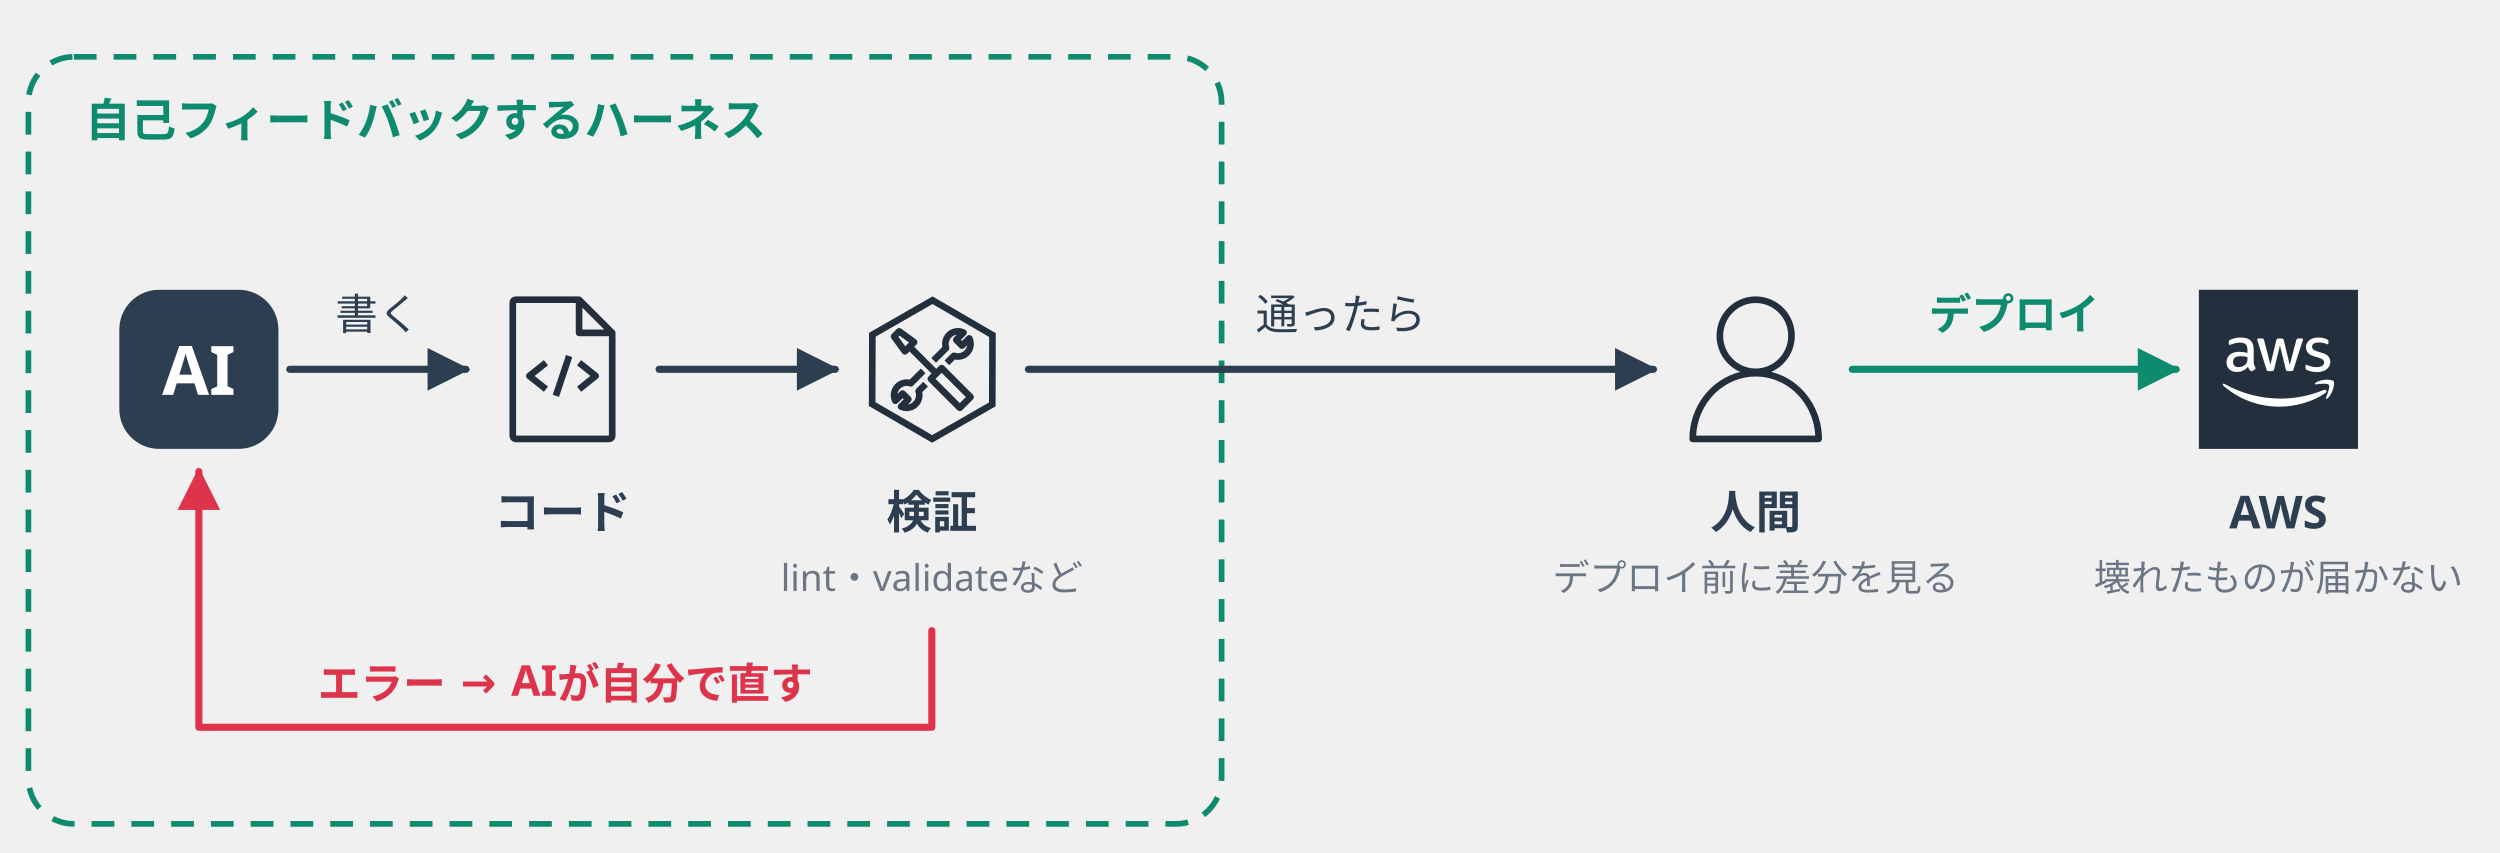
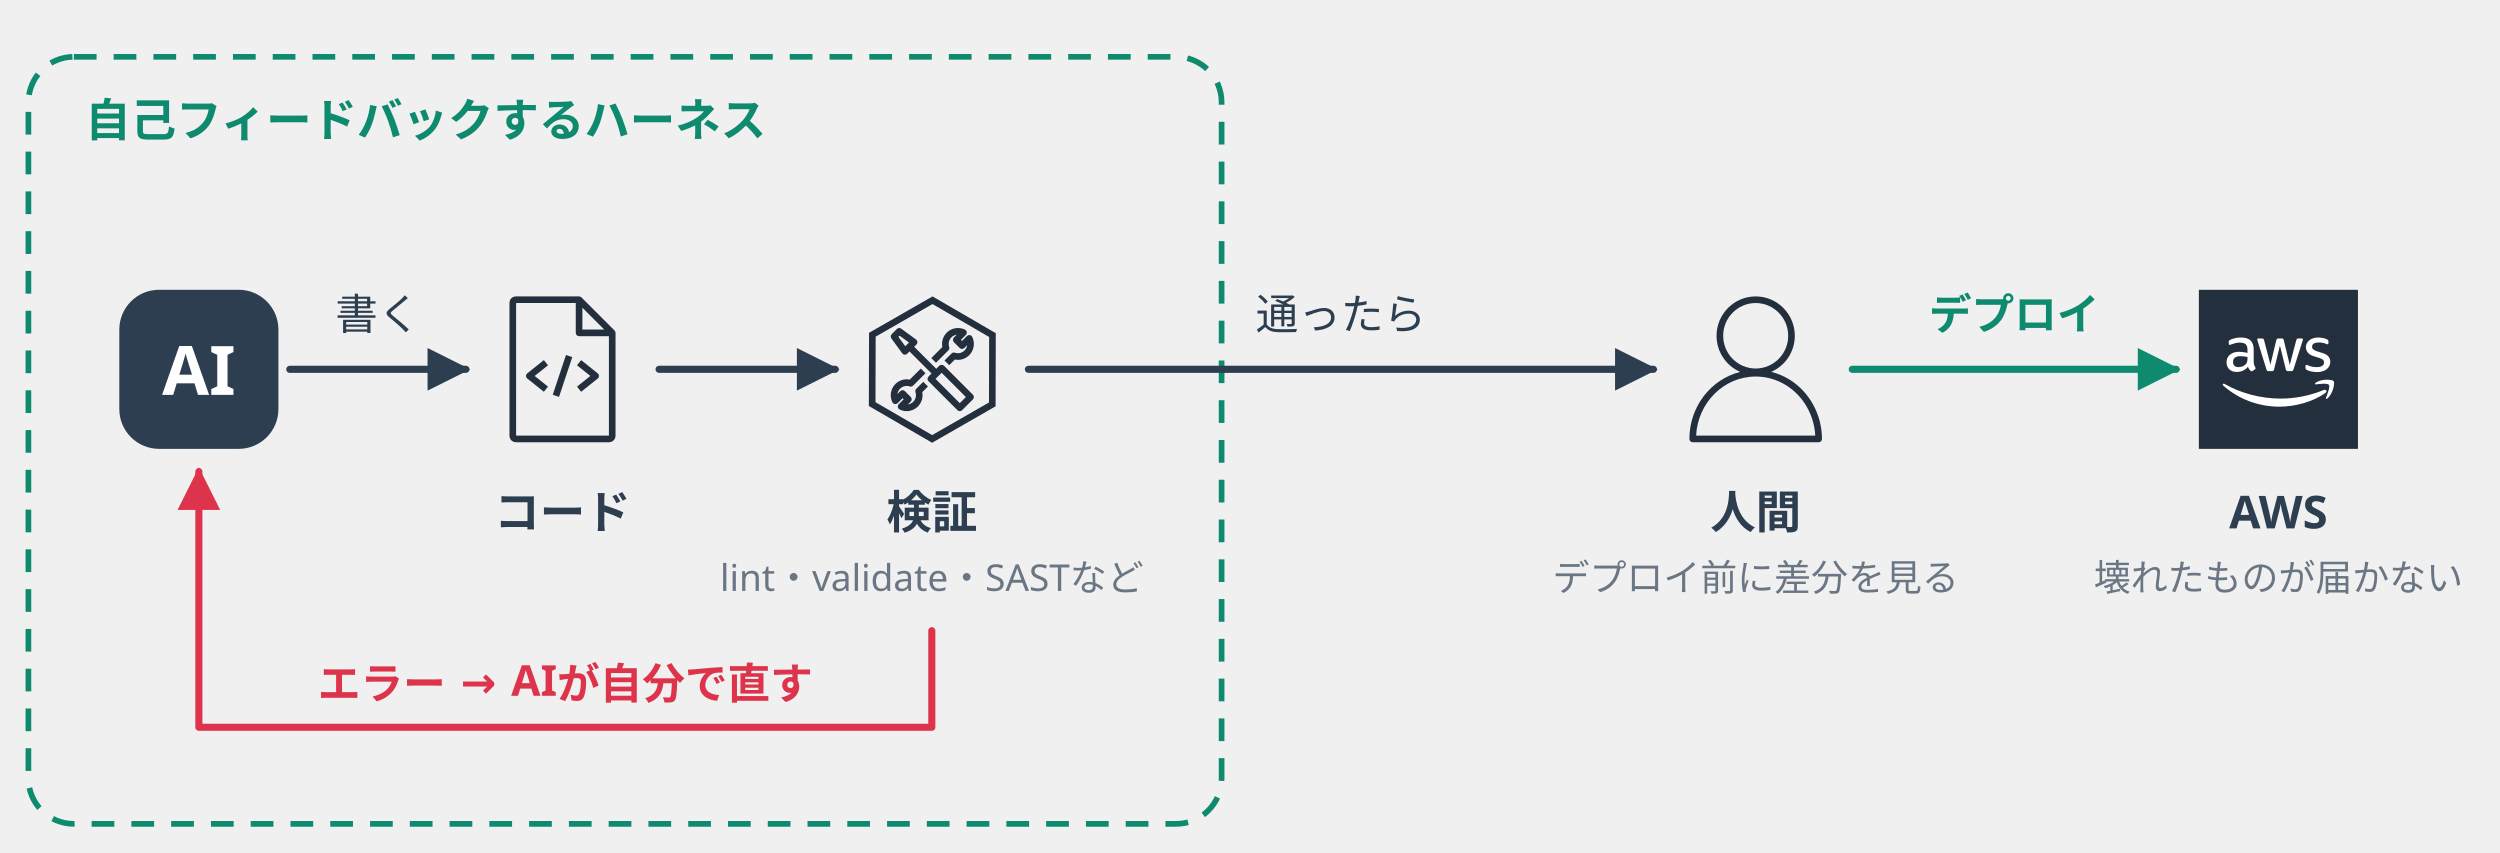
- <svg xmlns="http://www.w3.org/2000/svg" viewBox="0 0 880 300" width="100%" role="img" aria-label="AIが書いたコードを検証し、エラーがあればAIが自分で直す。検証を通ったら、人間がデプロイ前に差分を見てからデプロイする">
+ <svg xmlns="http://www.w3.org/2000/svg" viewBox="0 0 880 300" width="100%" role="img" aria-label="AIが書いたコードをlint・validate・SASTなどで検証し、エラーがあればAIが自分で直す。検証を通ったら、人間がデプロイ前に差分を見てからデプロイする">
  <defs>
    <marker id="a-i" viewBox="0 0 10 10" refX="9" refY="5" markerWidth="6" markerHeight="6" orient="auto-start-reverse">
      <path d="M0,0 L10,5 L0,10 z" fill="#2c3e50" />
    </marker>
    <marker id="a-g" viewBox="0 0 10 10" refX="9" refY="5" markerWidth="6" markerHeight="6" orient="auto-start-reverse">
      <path d="M0,0 L10,5 L0,10 z" fill="#0E8A6E" />
    </marker>
    <marker id="a-r" viewBox="0 0 10 10" refX="9" refY="5" markerWidth="6" markerHeight="6" orient="auto-start-reverse">
      <path d="M0,0 L10,5 L0,10 z" fill="#DD344C" />
    </marker>
    <marker id="a-x" viewBox="0 0 10 10" refX="9" refY="5" markerWidth="6" markerHeight="6" orient="auto-start-reverse">
      <path d="M0,0 L10,5 L0,10 z" fill="#8a94a3" />
    </marker>
  </defs>
  <rect x="10" y="20" width="420" height="270" rx="16" fill="none" stroke="#0E8A6E" stroke-width="2" stroke-dasharray="8 6" />
  <text x="30" y="48" font-family="'Noto Sans JP', 'Hiragino Sans', sans-serif" font-size="16" font-weight="bold" fill="#0E8A6E" text-anchor="start">自己フィードバックするハーネス</text>
  <rect x="42" y="102" width="56" height="56" rx="14" fill="#2c3e50" />
  <text x="70" y="139" font-family="'Noto Sans JP', 'Hiragino Sans', sans-serif" font-size="24" font-weight="bold" fill="#ffffff" text-anchor="middle">AI</text>
  <path d="M102,130 L164,130" fill="none" stroke="#2c3e50" stroke-width="2.5" stroke-linejoin="round" stroke-linecap="round" marker-end="url(#a-i)" />
  <text x="133" y="116" font-family="'Noto Sans JP', 'Hiragino Sans', sans-serif" font-size="15" font-weight="normal" fill="#2c3e50" text-anchor="middle">書く</text>
  <svg x="170" y="102" width="56" height="56" viewBox="0 0 48 48">
    <g id="code77-Icon-Resource/General-Resource/Res_Source-Code_48" stroke="none" stroke-width="1" fill="none" fill-rule="evenodd">
      <path d="M25.052,19.684 L26.948,20.317 L22.948,32.317 L21.052,31.684 L25.052,19.684 Z M34.625,25.22 C34.863,25.409 35,25.697 35,26 C35,26.304 34.863,26.592 34.625,26.781 L29.625,30.781 L28.375,29.22 L32.4,26 L28.375,22.781 L29.625,21.22 L34.625,25.22 Z M19.625,22.781 L15.601,26 L19.625,29.22 L18.375,30.781 L13.375,26.781 C13.138,26.592 13,26.304 13,26 C13,25.697 13.138,25.409 13.375,25.22 L18.375,21.22 L19.625,22.781 Z M10,44 L10.007,4 L28,4 L28,13 C28,13.552 28.448,14 29,14 L38,14 L38,44 L10,44 Z M30,5.414 L36.586,12 L30,12 L30,5.414 Z M39.707,12.293 L29.707,2.293 C29.52,2.105 29.266,2 29,2 L10,2 C8.823,2 8,2.822 8,4 L8,44 C8,45.14 8.86,46 10,46 L38,46 C39.141,46 40,45.14 40,44 L40,13 C40,12.734 39.895,12.48 39.707,12.293 L39.707,12.293 Z" id="code77-Fill-1" fill="#232F3D" />
    </g>
  </svg>
  <text x="198" y="186" font-family="'Noto Sans JP', 'Hiragino Sans', sans-serif" font-size="16" font-weight="bold" fill="#2c3e50" text-anchor="middle">コード</text>
  <path d="M232,130 L294,130" fill="none" stroke="#2c3e50" stroke-width="2.5" stroke-linejoin="round" stroke-linecap="round" marker-end="url(#a-i)" />
  <svg x="300" y="102" width="56" height="56" viewBox="0 0 48 48">
    <g id="toolkit78-Icon-Resource/General-Resource/Res_Toolkit_48" stroke="none" stroke-width="1" fill="none" fill-rule="evenodd">
      <path d="M32.438,34.203 L25.12,26.884 L26.957,25.047 L34.275,32.366 L32.438,34.203 Z M13.922,14.201 L14.273,13.85 L17.117,15.924 L15.996,17.045 L13.922,14.201 Z M27.664,22.926 C27.289,22.551 26.625,22.551 26.25,22.926 L25.331,23.845 L18.677,17.191 L19.357,16.512 C19.564,16.305 19.669,16.018 19.647,15.727 C19.625,15.435 19.475,15.169 19.239,14.997 L14.759,11.73 C14.362,11.441 13.812,11.483 13.463,11.831 L11.903,13.391 C11.554,13.74 11.511,14.29 11.802,14.687 L15.069,19.167 C15.241,19.403 15.507,19.553 15.799,19.575 C15.825,19.577 15.851,19.578 15.876,19.578 C16.141,19.578 16.395,19.474 16.584,19.285 L17.263,18.605 L23.917,25.259 L22.999,26.177 C22.608,26.567 22.608,27.2 22.999,27.591 L31.731,36.324 C31.918,36.512 32.172,36.617 32.438,36.617 C32.704,36.617 32.958,36.512 33.145,36.324 L36.396,33.073 C36.787,32.682 36.787,32.05 36.396,31.659 L27.664,22.926 Z M27.176,17.271 C26.874,15.72 27.359,14.077 28.492,12.944 C29.939,11.494 32.154,11.125 34,12.022 C34.29,12.164 34.495,12.437 34.548,12.756 C34.602,13.075 34.498,13.4 34.269,13.629 L32.786,15.112 L33.115,15.442 L34.596,13.961 C34.825,13.732 35.149,13.629 35.467,13.682 C35.786,13.734 36.059,13.937 36.201,14.227 C37.105,16.069 36.738,18.282 35.286,19.733 C34.133,20.886 32.517,21.364 30.953,21.05 L29.25,22.754 L27.836,21.34 L29.946,19.228 C30.214,18.959 30.613,18.867 30.976,18.989 C32.001,19.34 33.109,19.081 33.872,18.319 C34.315,17.876 34.584,17.311 34.666,16.72 L33.821,17.564 C33.633,17.752 33.379,17.857 33.114,17.857 L33.113,17.857 C32.847,17.857 32.593,17.752 32.406,17.563 L30.665,15.817 C30.275,15.427 30.275,14.794 30.666,14.404 L31.505,13.564 C30.913,13.646 30.348,13.916 29.906,14.358 C29.155,15.109 28.892,16.244 29.236,17.248 C29.359,17.609 29.266,18.01 28.997,18.279 L25.261,22.015 L23.847,20.6 L27.176,17.271 Z M22.828,29.18 L21.124,30.885 C21.425,32.438 20.938,34.082 19.8,35.213 C18.884,36.134 17.658,36.619 16.414,36.619 C15.696,36.619 14.971,36.458 14.296,36.126 C14.007,35.983 13.804,35.71 13.751,35.391 C13.699,35.073 13.802,34.749 14.031,34.521 L15.512,33.04 L15.185,32.713 L13.704,34.194 C13.475,34.423 13.147,34.524 12.834,34.474 C12.515,34.421 12.242,34.218 12.099,33.929 C11.193,32.088 11.561,29.875 13.014,28.423 C14.147,27.285 15.79,26.799 17.341,27.105 L20.674,23.773 L22.088,25.187 L18.348,28.927 C18.078,29.197 17.675,29.29 17.315,29.165 C16.312,28.817 15.179,29.08 14.43,29.835 C13.985,30.279 13.714,30.845 13.633,31.436 L14.478,30.592 C14.869,30.201 15.501,30.201 15.892,30.592 L17.633,32.333 C18.024,32.724 18.024,33.356 17.633,33.747 L16.787,34.594 C17.379,34.514 17.944,34.243 18.386,33.799 C19.143,33.046 19.408,31.913 19.064,30.907 C18.941,30.547 19.034,30.146 19.303,29.877 L21.414,27.766 L22.828,29.18 Z M41.243,34.008 L24.095,43.846 L7.003,33.915 L7.057,14.146 L24.204,4.308 L41.295,14.24 L41.243,34.008 Z M24.209,2 L5.061,12.986 L5,35.063 L24.089,46.154 L43.239,35.168 L43.299,13.092 L24.209,2 Z" id="toolkit78-Fill-19" fill="#232F3D" />
    </g>
  </svg>
  <text x="328" y="186" font-family="'Noto Sans JP', 'Hiragino Sans', sans-serif" font-size="16" font-weight="bold" fill="#2c3e50" text-anchor="middle">検証</text>
-   <text x="328" y="208" font-family="'Noto Sans JP', 'Hiragino Sans', sans-serif" font-size="13" font-weight="normal" fill="#6b7684" text-anchor="middle">lint・validateなど</text>
+   <text x="328" y="208" font-family="'Noto Sans JP', 'Hiragino Sans', sans-serif" font-size="13" font-weight="normal" fill="#6b7684" text-anchor="middle">lint・validate・SASTなど</text>
  <path d="M328,222 L328,256 L70,256 L70,166" fill="none" stroke="#DD344C" stroke-width="2.5" stroke-linejoin="round" stroke-linecap="round" marker-end="url(#a-r)" />
  <text x="199" y="246" font-family="'Noto Sans JP', 'Hiragino Sans', sans-serif" font-size="15" font-weight="bold" fill="#DD344C" text-anchor="middle">エラー → AIが自分で直す</text>
  <path d="M362,130 L582,130" fill="none" stroke="#2c3e50" stroke-width="2.5" stroke-linejoin="round" stroke-linecap="round" marker-end="url(#a-i)" />
  <text x="472" y="116" font-family="'Noto Sans JP', 'Hiragino Sans', sans-serif" font-size="15" font-weight="normal" fill="#2c3e50" text-anchor="middle">通ったら</text>
  <svg x="590" y="102" width="56" height="56" viewBox="0 0 48 48">
    <g id="user79-Icon-Resource/General-Resource/Res_User_48" stroke="none" stroke-width="1" fill="none" fill-rule="evenodd">
      <path d="M6.025,44 C6.524,34.085 14.395,26.178 24,26.178 C27.248,26.178 30.43,27.092 33.205,28.822 C38.354,32.033 41.653,37.783 41.974,44 L6.025,44 Z M14.192,13.878 C14.192,8.432 18.592,4 24.001,4 C29.408,4 33.807,8.432 33.807,13.878 C33.807,19.325 29.408,23.757 24.001,23.757 C18.592,23.757 14.192,19.325 14.192,13.878 L14.192,13.878 Z M34.263,27.125 C32.53,26.044 30.65,25.26 28.698,24.771 C32.877,22.939 35.807,18.749 35.807,13.878 C35.807,7.329 30.51,2 24.001,2 C17.489,2 12.192,7.329 12.192,13.878 C12.192,18.755 15.13,22.95 19.317,24.778 C10.545,26.981 4,35.2 4,45 C4,45.552 4.447,46 5,46 L43,46 C43.552,46 44,45.552 44,45 C44,37.719 40.269,30.87 34.263,27.125 L34.263,27.125 Z" id="user79-Fill-1" fill="#242F3E" />
    </g>
  </svg>
  <text x="618" y="186" font-family="'Noto Sans JP', 'Hiragino Sans', sans-serif" font-size="16" font-weight="bold" fill="#2c3e50" text-anchor="middle">人間</text>
  <text x="618" y="208" font-family="'Noto Sans JP', 'Hiragino Sans', sans-serif" font-size="13" font-weight="normal" fill="#6b7684" text-anchor="middle">デプロイ前に差分を見る</text>
  <path d="M652,130 L766,130" fill="none" stroke="#0E8A6E" stroke-width="2.5" stroke-linejoin="round" stroke-linecap="round" marker-end="url(#a-g)" />
  <text x="709" y="116" font-family="'Noto Sans JP', 'Hiragino Sans', sans-serif" font-size="15" font-weight="bold" fill="#0E8A6E" text-anchor="middle">デプロイ</text>
  <svg x="774" y="102" width="56" height="56" viewBox="0 0 40 40">
    <g id="cloud80-Icon-Architecture-Group/32/AWS-Cloud-logo_32" stroke="none" stroke-width="1" fill="none" fill-rule="evenodd">
      <rect id="cloud80-Rectangle" fill="#242F3E" x="0" y="0" width="40" height="40" />
      <path d="M32.698,23.901 C33.059,24.37 32.298,26.3 31.957,27.164 C31.853,27.426 32.075,27.529 32.307,27.332 C33.82,26.048 34.212,23.357 33.901,22.969 C33.594,22.583 30.95,22.252 29.338,23.401 C29.089,23.578 29.132,23.822 29.407,23.79 C30.315,23.678 32.338,23.433 32.698,23.901 L32.698,23.901 Z M31.856,25.91 C32.374,25.532 31.93,24.969 31.402,25.19 C27.889,26.654 24.075,27.363 20.602,27.363 C15.459,27.363 10.475,25.974 6.446,23.668 C6.094,23.466 5.833,23.823 6.127,24.082 C9.86,27.398 14.796,29.391 20.274,29.391 C24.184,29.391 28.725,28.183 31.856,25.91 L31.856,25.91 Z M29.712,20.695 C29.214,20.695 28.727,20.642 28.253,20.534 C27.777,20.425 27.413,20.302 27.16,20.161 C27.005,20.077 26.908,19.989 26.869,19.903 C26.831,19.815 26.811,19.729 26.811,19.643 L26.811,19.174 C26.811,18.98 26.884,18.881 27.027,18.881 C27.082,18.881 27.14,18.894 27.2,18.914 C27.261,18.937 27.341,18.969 27.441,19.012 C27.761,19.153 28.108,19.26 28.485,19.336 C28.861,19.411 29.236,19.449 29.611,19.449 C30.208,19.449 30.669,19.347 30.995,19.141 C31.322,18.937 31.484,18.646 31.484,18.268 C31.484,18.008 31.399,17.793 31.227,17.619 C31.056,17.445 30.738,17.286 30.275,17.134 L28.9,16.713 C28.203,16.497 27.698,16.184 27.383,15.775 C27.068,15.363 26.911,14.916 26.911,14.428 C26.911,14.041 26.996,13.699 27.169,13.401 C27.339,13.104 27.564,12.851 27.845,12.64 C28.13,12.43 28.459,12.272 28.834,12.162 C29.208,12.055 29.606,12 30.026,12 C30.236,12 30.449,12.014 30.666,12.041 C30.881,12.067 31.085,12.103 31.278,12.146 C31.471,12.191 31.651,12.239 31.816,12.292 C31.982,12.347 32.114,12.401 32.215,12.454 C32.346,12.529 32.439,12.605 32.496,12.681 C32.551,12.756 32.579,12.858 32.579,12.989 L32.579,13.425 C32.579,13.62 32.507,13.716 32.362,13.716 C32.285,13.716 32.165,13.68 31.998,13.604 C31.458,13.365 30.848,13.248 30.177,13.248 C29.635,13.248 29.214,13.334 28.916,13.506 C28.617,13.68 28.468,13.955 28.468,14.333 C28.468,14.591 28.562,14.81 28.751,14.988 C28.939,15.166 29.286,15.336 29.795,15.499 L31.137,15.921 C31.822,16.135 32.311,16.433 32.603,16.809 C32.897,17.188 33.044,17.619 33.044,18.104 C33.044,18.505 32.961,18.864 32.794,19.182 C32.628,19.501 32.399,19.772 32.105,19.999 C31.813,20.226 31.463,20.398 31.054,20.517 C30.644,20.637 30.197,20.695 29.712,20.695 L29.712,20.695 Z M17.547,20.451 C17.381,20.451 17.26,20.424 17.182,20.364 C17.104,20.303 17.038,20.183 16.983,19.999 L14.761,12.842 C14.708,12.658 14.679,12.535 14.679,12.471 C14.679,12.32 14.757,12.244 14.912,12.244 L15.839,12.244 C16.016,12.244 16.14,12.274 16.213,12.334 C16.284,12.392 16.347,12.512 16.402,12.698 L17.993,18.818 L19.47,12.698 C19.514,12.512 19.574,12.392 19.651,12.334 C19.728,12.274 19.855,12.244 20.031,12.244 L20.796,12.244 C20.971,12.244 21.098,12.274 21.176,12.334 C21.253,12.392 21.314,12.512 21.358,12.698 L22.851,18.899 L24.491,12.698 C24.546,12.512 24.609,12.392 24.681,12.334 C24.754,12.274 24.877,12.244 25.054,12.244 L25.932,12.244 C26.088,12.244 26.165,12.32 26.165,12.471 C26.165,12.512 26.158,12.562 26.149,12.615 C26.136,12.671 26.116,12.746 26.081,12.842 L23.795,19.999 C23.74,20.183 23.673,20.303 23.595,20.364 C23.518,20.424 23.396,20.451 23.231,20.451 L22.418,20.451 C22.242,20.451 22.115,20.421 22.038,20.357 C21.961,20.292 21.9,20.166 21.856,19.984 L20.38,14.024 L18.923,19.984 C18.879,20.166 18.817,20.292 18.74,20.357 C18.662,20.421 18.536,20.451 18.359,20.451 L17.547,20.451 Z M9.939,19.449 C10.25,19.449 10.575,19.392 10.918,19.279 C11.26,19.165 11.558,18.969 11.812,18.687 C11.968,18.515 12.074,18.318 12.136,18.096 C12.196,17.876 12.225,17.609 12.225,17.295 L12.225,16.907 C11.951,16.842 11.661,16.791 11.356,16.753 C11.052,16.716 10.757,16.696 10.469,16.696 C9.84,16.696 9.369,16.82 9.061,17.069 C8.752,17.317 8.596,17.672 8.596,18.139 C8.596,18.57 8.713,18.895 8.945,19.117 C9.177,19.339 9.509,19.449 9.939,19.449 L9.939,19.449 Z M13.785,18.041 C13.785,18.386 13.82,18.66 13.892,18.866 C13.965,19.072 14.067,19.294 14.199,19.53 C14.243,19.606 14.265,19.676 14.265,19.739 C14.265,19.838 14.204,19.93 14.083,20.015 L13.486,20.405 C13.398,20.458 13.315,20.486 13.238,20.486 C13.137,20.486 13.044,20.443 12.956,20.357 C12.822,20.226 12.71,20.084 12.617,19.927 C12.521,19.771 12.425,19.588 12.326,19.383 C11.585,20.236 10.658,20.663 9.542,20.663 C8.746,20.663 8.116,20.443 7.651,19.999 C7.188,19.557 6.956,18.963 6.956,18.219 C6.956,17.432 7.243,16.796 7.819,16.316 C8.392,15.836 9.167,15.595 10.138,15.595 C10.459,15.595 10.793,15.62 11.141,15.668 C11.488,15.716 11.851,15.785 12.225,15.871 L12.225,15.192 C12.225,14.49 12.078,13.996 11.779,13.709 C11.481,13.423 10.968,13.281 10.239,13.281 C9.906,13.281 9.566,13.32 9.218,13.401 C8.871,13.482 8.53,13.587 8.199,13.716 C8.044,13.781 7.933,13.822 7.868,13.838 C7.802,13.854 7.752,13.862 7.719,13.862 C7.587,13.862 7.519,13.766 7.519,13.57 L7.519,13.118 C7.519,12.966 7.543,12.858 7.587,12.795 C7.631,12.729 7.719,12.664 7.852,12.6 C8.183,12.437 8.581,12.297 9.044,12.179 C9.509,12.06 10,12 10.52,12 C11.646,12 12.472,12.253 12.997,12.753 C13.521,13.255 13.785,14.013 13.785,15.028 L13.785,18.041 Z" id="cloud80-Fill-1" fill="#FFFFFF" />
    </g>
  </svg>
  <text x="802" y="186" font-family="'Noto Sans JP', 'Hiragino Sans', sans-serif" font-size="16" font-weight="bold" fill="#2c3e50" text-anchor="middle">AWS</text>
  <text x="802" y="208" font-family="'Noto Sans JP', 'Hiragino Sans', sans-serif" font-size="13" font-weight="normal" fill="#6b7684" text-anchor="middle">壊れたものが届かない</text>
</svg>
